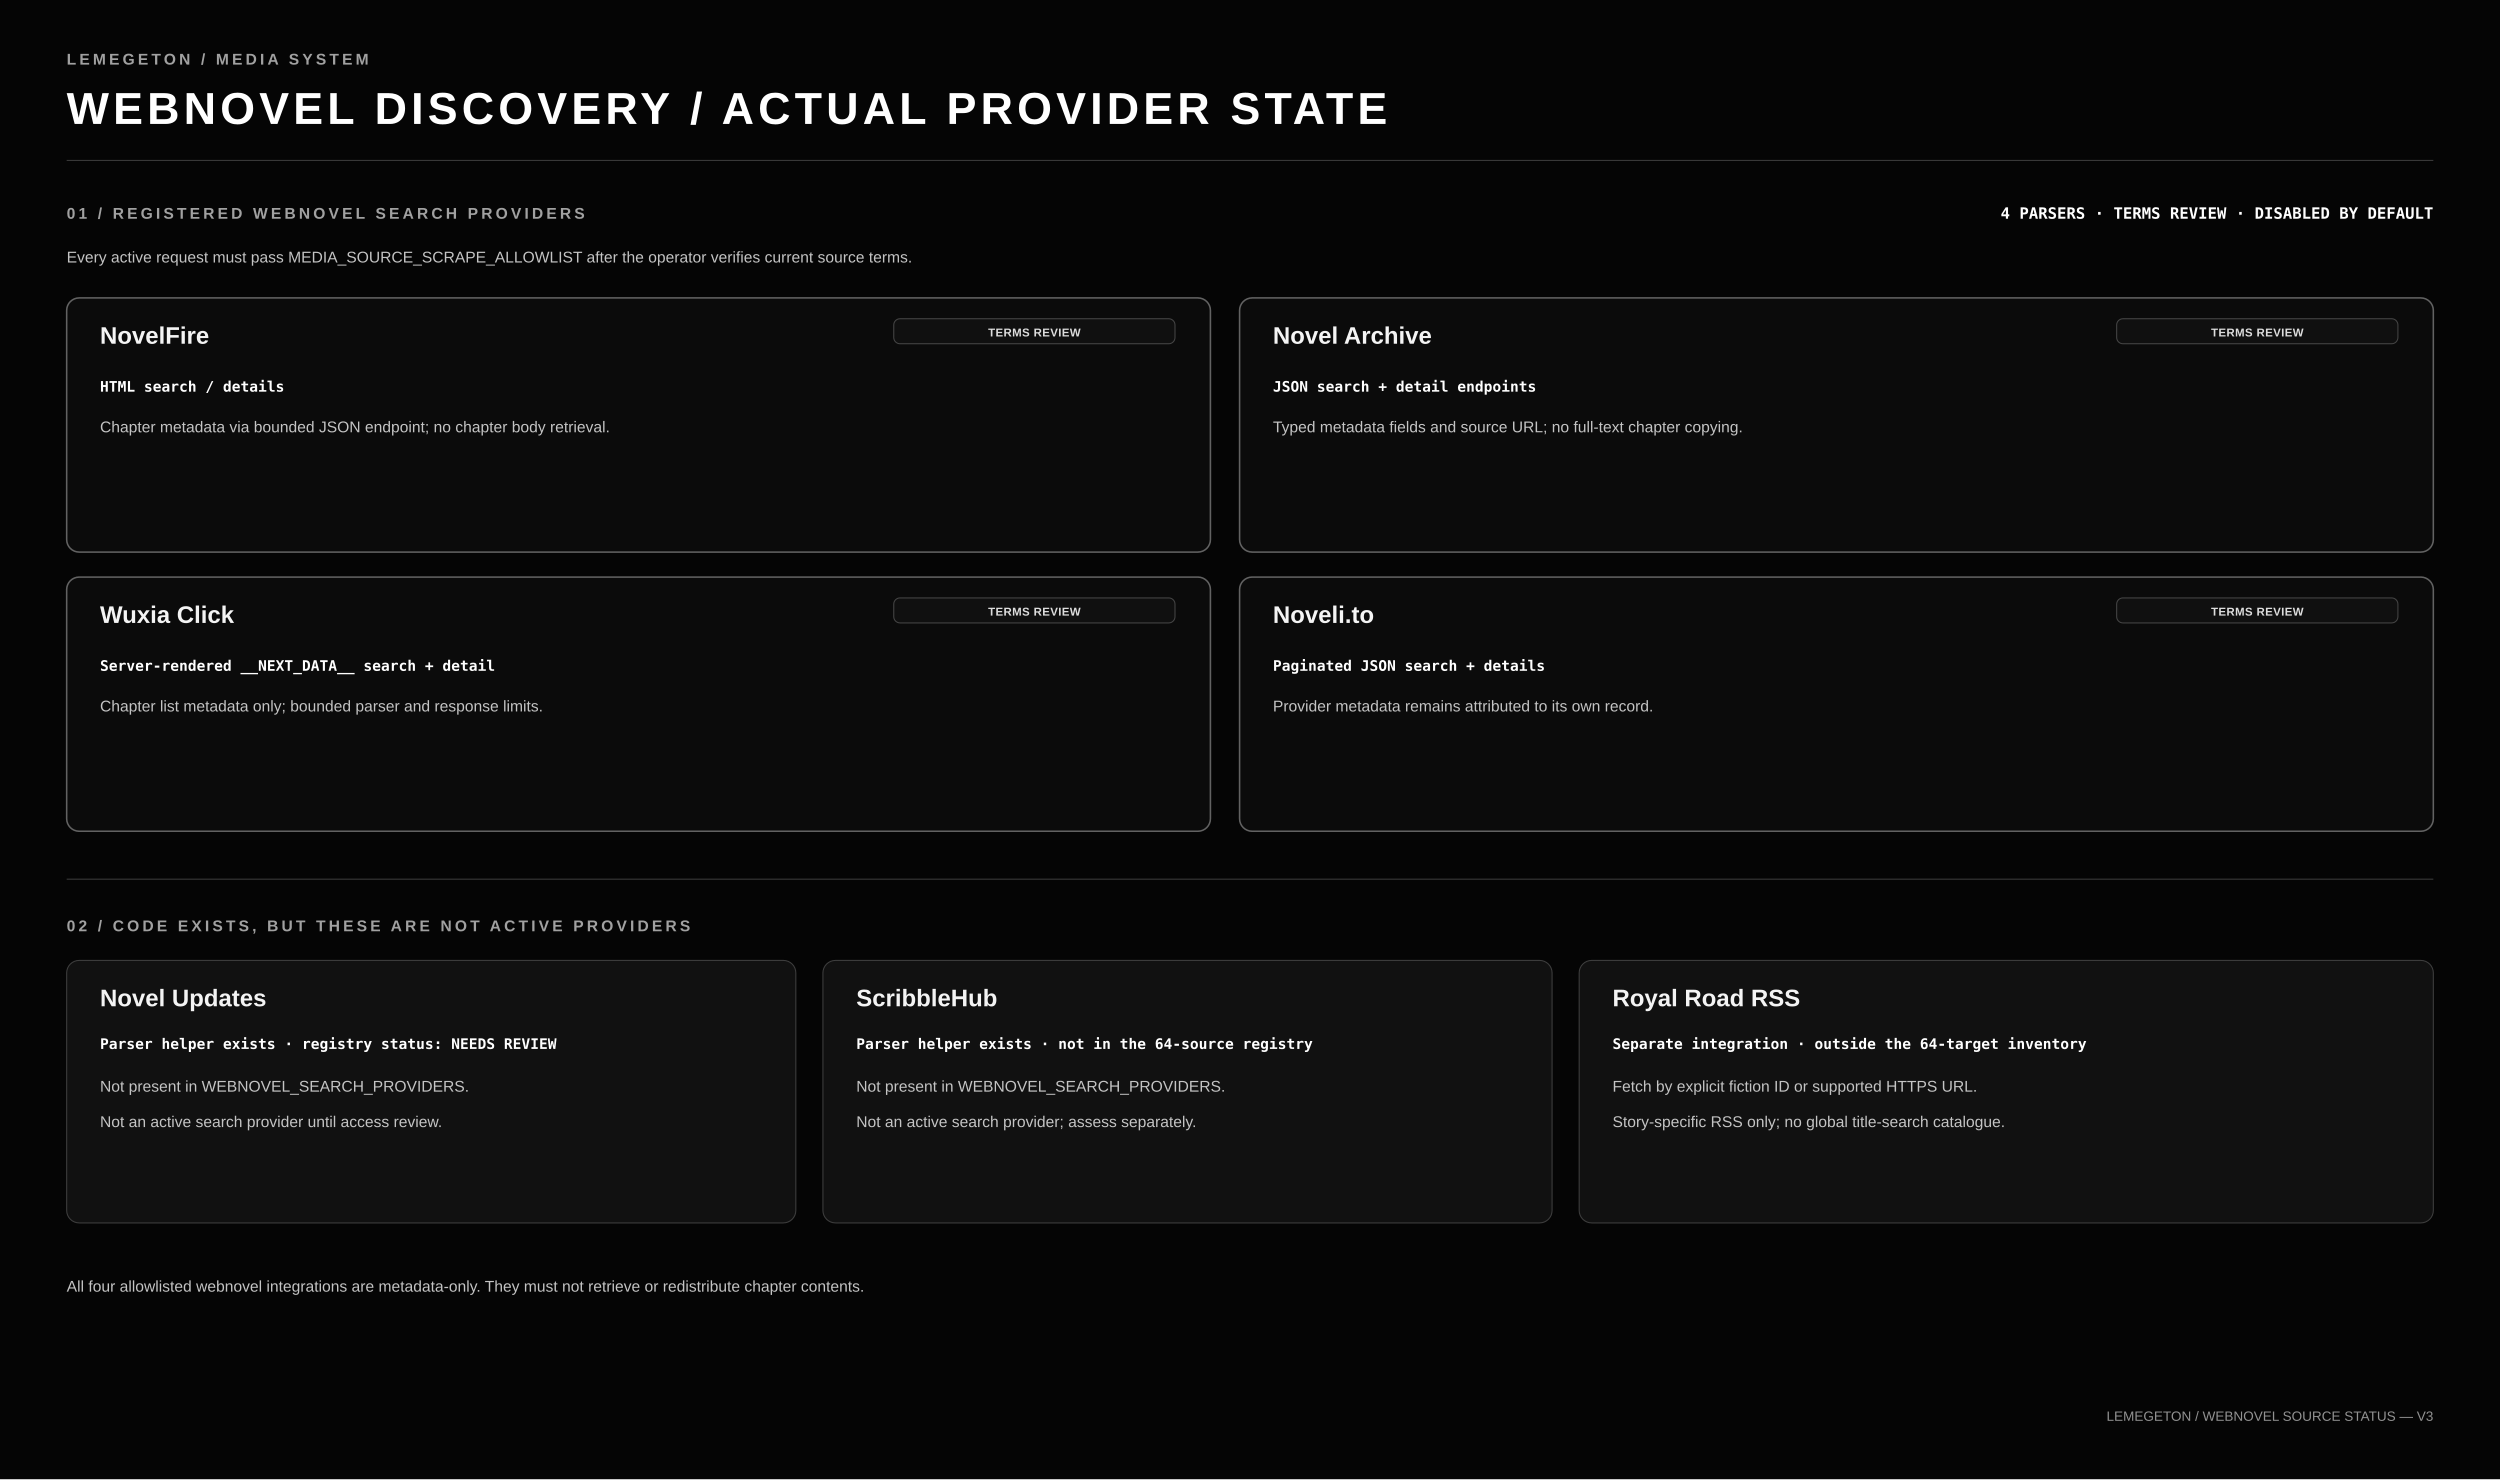
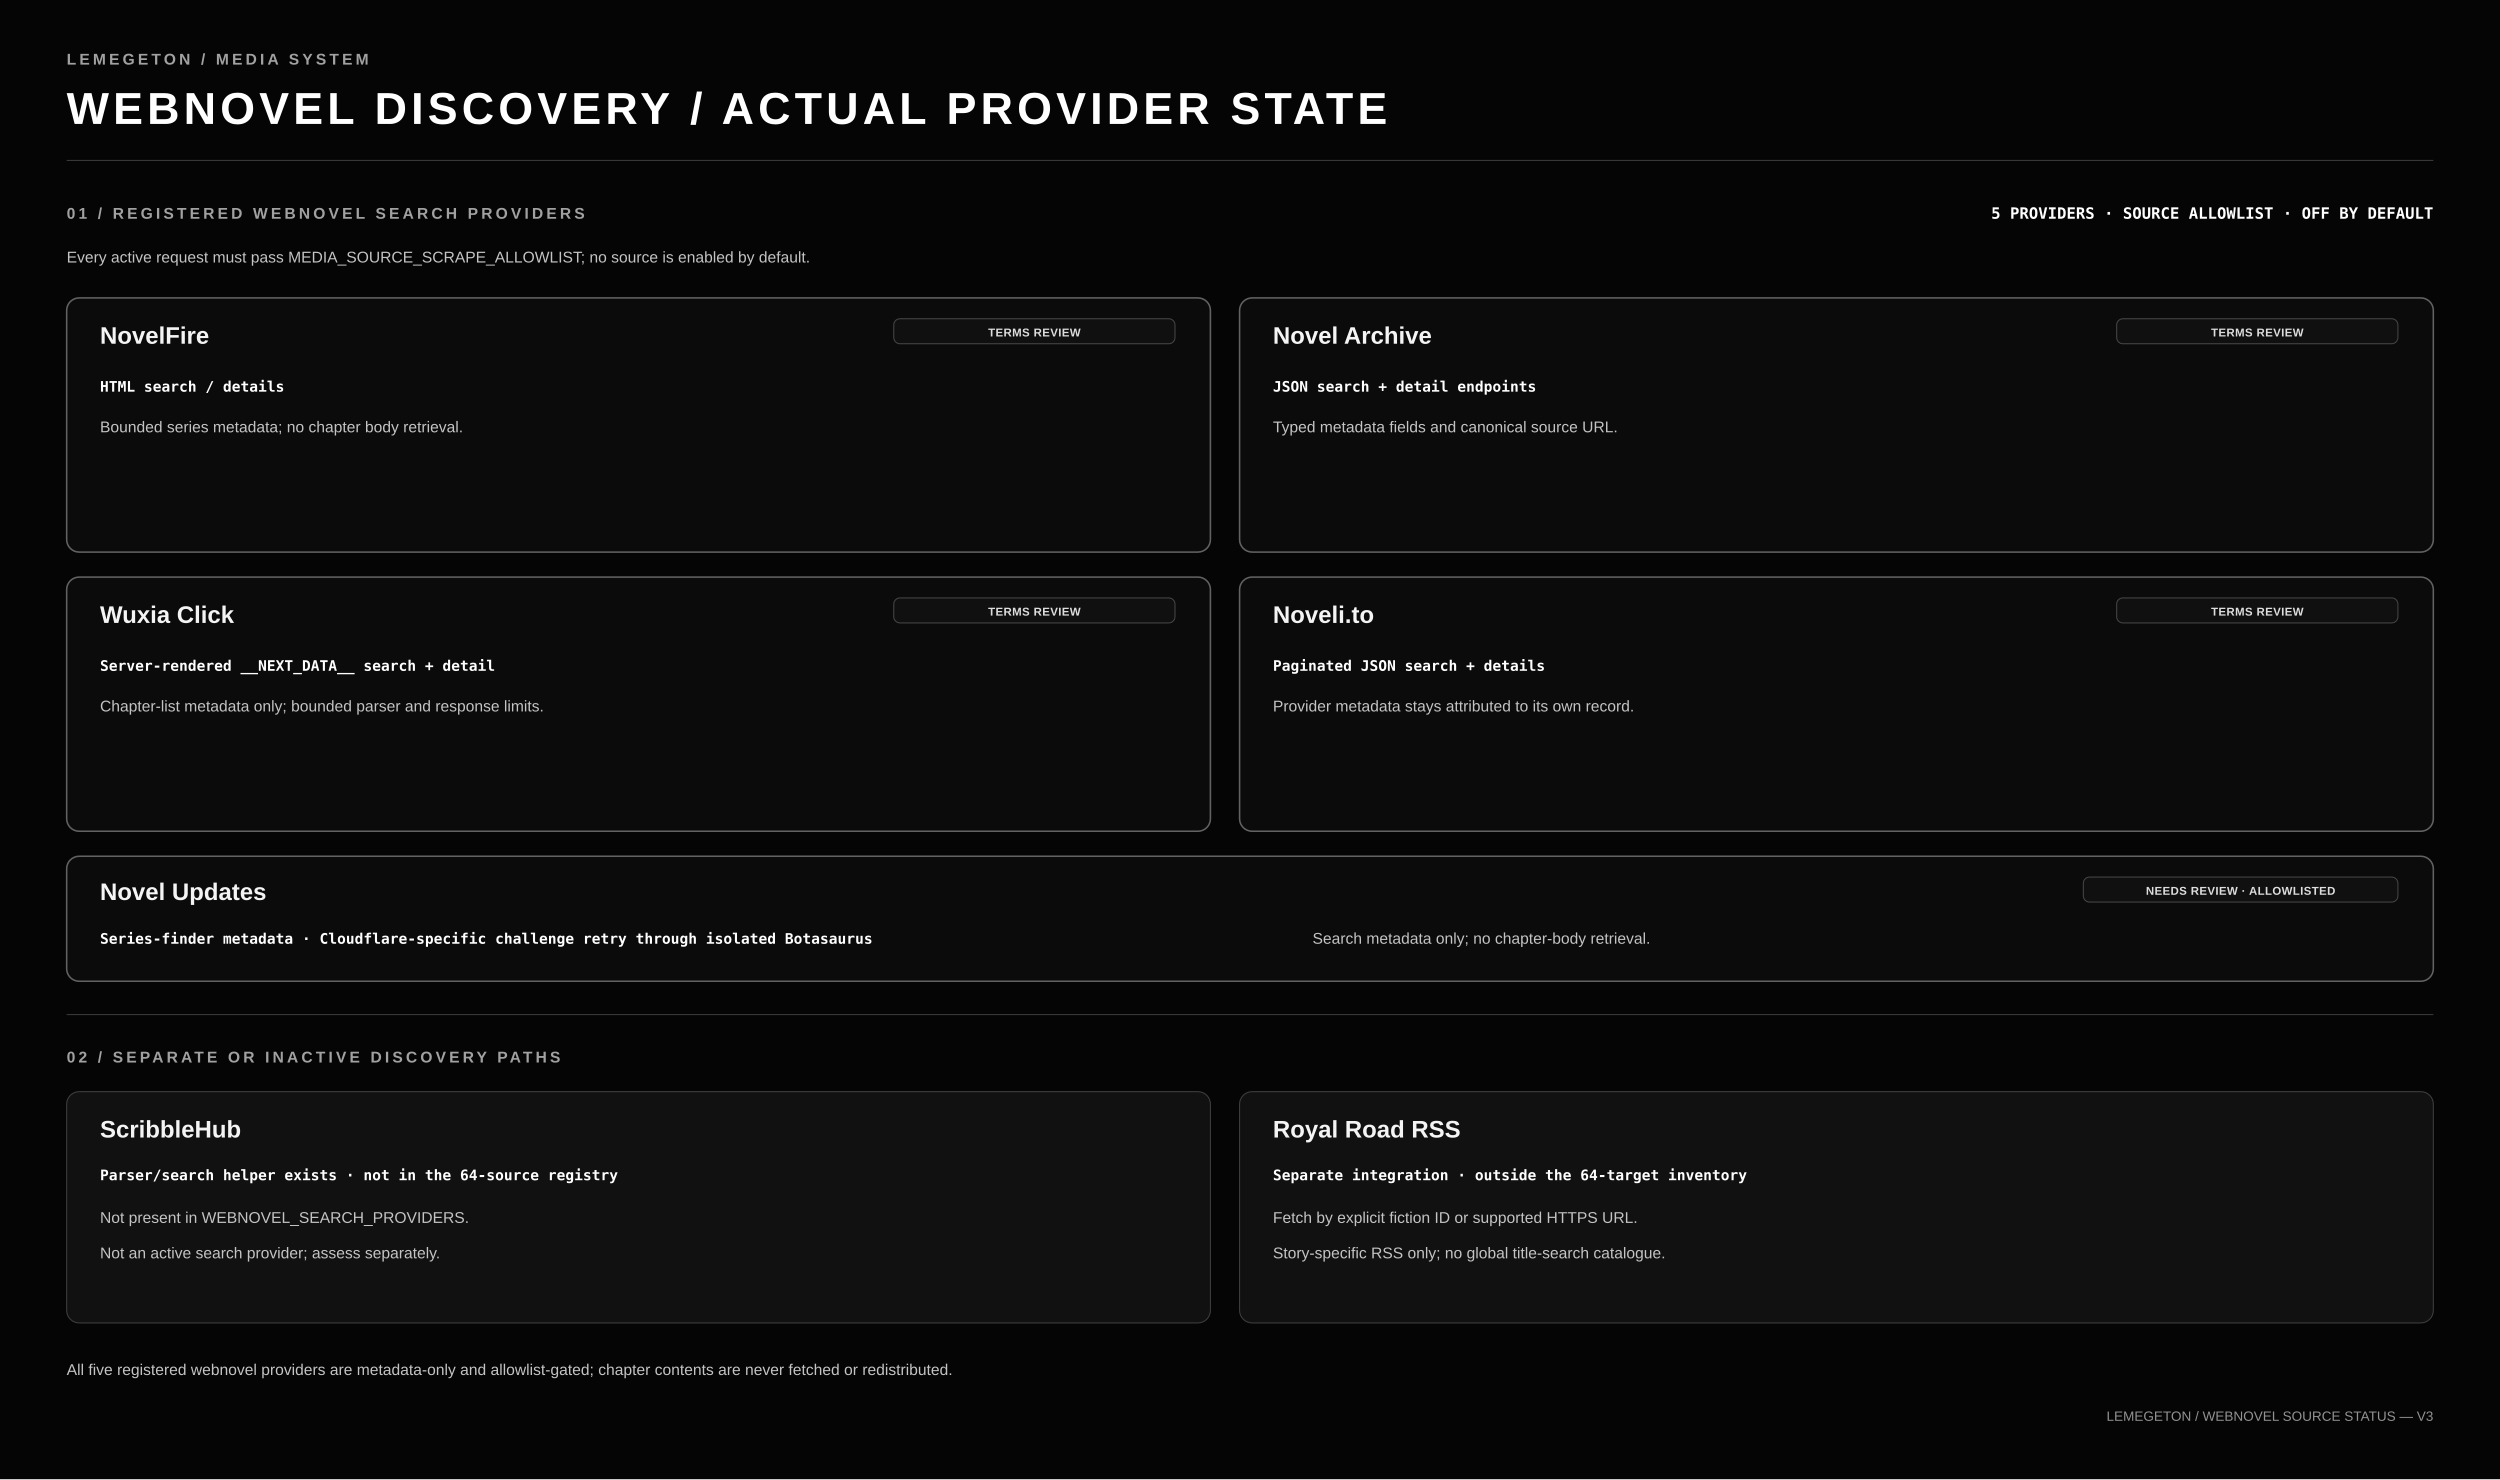
<svg xmlns="http://www.w3.org/2000/svg" width="2400" height="1420" viewBox="0 0 2400 1420" role="img" aria-labelledby="title desc">
  <defs>
    <style>
.bg{fill:#050505}.panel{fill:#0b0b0b;stroke:#626262;stroke-width:1.5}.inner{fill:#111;stroke:#3e3e3e;stroke-width:1}
.rule{stroke:#3b3b3b;stroke-width:1}.line{fill:none;stroke:#e6e6e6;stroke-width:2;marker-end:url(#arrow)}
.dash{fill:none;stroke:#8d8d8d;stroke-width:2;stroke-dasharray:8 8;marker-end:url(#arrow)}
.eyebrow{fill:#a1a1a1;font:600 15px Arial,sans-serif;letter-spacing:3px}
.title{fill:#fff;font:700 43px Arial,sans-serif;letter-spacing:4px}
.heading{fill:#f4f4f4;font:700 23px Arial,sans-serif}
.sub{fill:#eee;font:700 16px Arial,sans-serif;letter-spacing:1px}
.body{fill:#c4c4c4;font:15px Arial,sans-serif}
.small{fill:#929292;font:13px Arial,sans-serif}
.tiny{fill:#808080;font:11px Arial,sans-serif;letter-spacing:1px}
.mono{fill:#fff;font:700 14px 'SFMono-Regular',Consolas,monospace}
.name{fill:#ededed;font:14px Arial,sans-serif}
.pill{fill:#151515;stroke:#686868;stroke-width:1}.pill-muted{fill:#101010;stroke:#454545;stroke-width:1}
.pilltext{fill:#ddd;font:600 11px Arial,sans-serif;letter-spacing:.35px}
.count{fill:#fff;font:700 15px 'SFMono-Regular',Consolas,monospace}
</style>
    <marker id="arrow" markerWidth="9" markerHeight="9" refX="8" refY="4.5" orient="auto">
      <path d="M0 0L9 4.5L0 9Z" fill="#e6e6e6" />
    </marker>
  </defs>
  <rect class="bg" width="2400" height="1420" />
  <text x="64" y="62" class="eyebrow" text-anchor="start">LEMEGETON / MEDIA SYSTEM</text>
  <text x="64" y="119" class="title" text-anchor="start">WEBNOVEL DISCOVERY / ACTUAL PROVIDER STATE</text>
  <path class="rule" d="M64 154H2336" />
  <text x="64" y="210" class="eyebrow" text-anchor="start">01 / REGISTERED WEBNOVEL SEARCH PROVIDERS</text>
-   <text x="2336" y="210" class="count" text-anchor="end">4 PARSERS · TERMS REVIEW · DISABLED BY DEFAULT</text>
-   <text x="64" y="252" class="body" text-anchor="start">Every active request must pass MEDIA_SOURCE_SCRAPE_ALLOWLIST after the operator verifies current source terms.</text>
+   <text x="2336" y="210" class="count" text-anchor="end">5 PROVIDERS · SOURCE ALLOWLIST · OFF BY DEFAULT</text>
+   <text x="64" y="252" class="body" text-anchor="start">Every active request must pass MEDIA_SOURCE_SCRAPE_ALLOWLIST; no source is enabled by default.</text>
  <rect class="panel" x="64" y="286" width="1098" height="244" rx="12" />
  <text x="96" y="330" class="heading" text-anchor="start">NovelFire</text>
  <rect class="pill-muted" x="858" y="306" width="270" height="24" rx="6" />
  <text x="993" y="323" class="pilltext" text-anchor="middle">TERMS REVIEW</text>
  <text x="96" y="376" class="mono" text-anchor="start">HTML search / details</text>
-   <text x="96" y="415" class="body" text-anchor="start">Chapter metadata via bounded JSON endpoint; no chapter body retrieval.</text>
+   <text x="96" y="415" class="body" text-anchor="start">Bounded series metadata; no chapter body retrieval.</text>
  <rect class="panel" x="1190" y="286" width="1146" height="244" rx="12" />
  <text x="1222" y="330" class="heading" text-anchor="start">Novel Archive</text>
  <rect class="pill-muted" x="2032" y="306" width="270" height="24" rx="6" />
  <text x="2167" y="323" class="pilltext" text-anchor="middle">TERMS REVIEW</text>
  <text x="1222" y="376" class="mono" text-anchor="start">JSON search + detail endpoints</text>
-   <text x="1222" y="415" class="body" text-anchor="start">Typed metadata fields and source URL; no full-text chapter copying.</text>
+   <text x="1222" y="415" class="body" text-anchor="start">Typed metadata fields and canonical source URL.</text>
  <rect class="panel" x="64" y="554" width="1098" height="244" rx="12" />
  <text x="96" y="598" class="heading" text-anchor="start">Wuxia Click</text>
  <rect class="pill-muted" x="858" y="574" width="270" height="24" rx="6" />
  <text x="993" y="591" class="pilltext" text-anchor="middle">TERMS REVIEW</text>
  <text x="96" y="644" class="mono" text-anchor="start">Server-rendered __NEXT_DATA__ search + detail</text>
-   <text x="96" y="683" class="body" text-anchor="start">Chapter list metadata only; bounded parser and response limits.</text>
+   <text x="96" y="683" class="body" text-anchor="start">Chapter-list metadata only; bounded parser and response limits.</text>
  <rect class="panel" x="1190" y="554" width="1146" height="244" rx="12" />
  <text x="1222" y="598" class="heading" text-anchor="start">Noveli.to</text>
  <rect class="pill-muted" x="2032" y="574" width="270" height="24" rx="6" />
  <text x="2167" y="591" class="pilltext" text-anchor="middle">TERMS REVIEW</text>
  <text x="1222" y="644" class="mono" text-anchor="start">Paginated JSON search + details</text>
-   <text x="1222" y="683" class="body" text-anchor="start">Provider metadata remains attributed to its own record.</text>
-   <path class="rule" d="M64 844H2336" />
-   <text x="64" y="894" class="eyebrow" text-anchor="start">02 / CODE EXISTS, BUT THESE ARE NOT ACTIVE PROVIDERS</text>
-   <rect class="inner" x="64" y="922" width="700" height="252" rx="12" />
-   <text x="96" y="966" class="heading" text-anchor="start">Novel Updates</text>
-   <text x="96" y="1007" class="mono" text-anchor="start">Parser helper exists · registry status: NEEDS REVIEW</text>
-   <text x="96" y="1048" class="body" text-anchor="start">Not present in WEBNOVEL_SEARCH_PROVIDERS.</text>
-   <text x="96" y="1082" class="body" text-anchor="start">Not an active search provider until access review.</text>
-   <rect class="inner" x="790" y="922" width="700" height="252" rx="12" />
-   <text x="822" y="966" class="heading" text-anchor="start">ScribbleHub</text>
-   <text x="822" y="1007" class="mono" text-anchor="start">Parser helper exists · not in the 64-source registry</text>
-   <text x="822" y="1048" class="body" text-anchor="start">Not present in WEBNOVEL_SEARCH_PROVIDERS.</text>
-   <text x="822" y="1082" class="body" text-anchor="start">Not an active search provider; assess separately.</text>
-   <rect class="inner" x="1516" y="922" width="820" height="252" rx="12" />
-   <text x="1548" y="966" class="heading" text-anchor="start">Royal Road RSS</text>
-   <text x="1548" y="1007" class="mono" text-anchor="start">Separate integration · outside the 64-target inventory</text>
-   <text x="1548" y="1048" class="body" text-anchor="start">Fetch by explicit fiction ID or supported HTTPS URL.</text>
-   <text x="1548" y="1082" class="body" text-anchor="start">Story-specific RSS only; no global title-search catalogue.</text>
-   <text x="64" y="1240" class="body" text-anchor="start">All four allowlisted webnovel integrations are metadata-only. They must not retrieve or redistribute chapter contents.</text>
+   <text x="1222" y="683" class="body" text-anchor="start">Provider metadata stays attributed to its own record.</text>
+   <rect class="panel" x="64" y="822" width="2272" height="120" rx="12" />
+   <text x="96" y="864" class="heading" text-anchor="start">Novel Updates</text>
+   <rect class="pill-muted" x="2000" y="842" width="302" height="24" rx="6" />
+   <text x="2151" y="859" class="pilltext" text-anchor="middle">NEEDS REVIEW · ALLOWLISTED</text>
+   <text x="96" y="906" class="mono" text-anchor="start">Series-finder metadata · Cloudflare-specific challenge retry through isolated Botasaurus</text>
+   <text x="1260" y="906" class="body" text-anchor="start">Search metadata only; no chapter-body retrieval.</text>
+   <path class="rule" d="M64 974H2336" />
+   <text x="64" y="1020" class="eyebrow" text-anchor="start">02 / SEPARATE OR INACTIVE DISCOVERY PATHS</text>
+   <rect class="inner" x="64" y="1048" width="1098" height="222" rx="12" />
+   <text x="96" y="1092" class="heading" text-anchor="start">ScribbleHub</text>
+   <text x="96" y="1133" class="mono" text-anchor="start">Parser/search helper exists · not in the 64-source registry</text>
+   <text x="96" y="1174" class="body" text-anchor="start">Not present in WEBNOVEL_SEARCH_PROVIDERS.</text>
+   <text x="96" y="1208" class="body" text-anchor="start">Not an active search provider; assess separately.</text>
+   <rect class="inner" x="1190" y="1048" width="1146" height="222" rx="12" />
+   <text x="1222" y="1092" class="heading" text-anchor="start">Royal Road RSS</text>
+   <text x="1222" y="1133" class="mono" text-anchor="start">Separate integration · outside the 64-target inventory</text>
+   <text x="1222" y="1174" class="body" text-anchor="start">Fetch by explicit fiction ID or supported HTTPS URL.</text>
+   <text x="1222" y="1208" class="body" text-anchor="start">Story-specific RSS only; no global title-search catalogue.</text>
+   <text x="64" y="1320" class="body" text-anchor="start">All five registered webnovel providers are metadata-only and allowlist-gated; chapter contents are never fetched or redistributed.</text>
  <text x="2336" y="1364" class="small" text-anchor="end">LEMEGETON / WEBNOVEL SOURCE STATUS — V3</text>
</svg>
